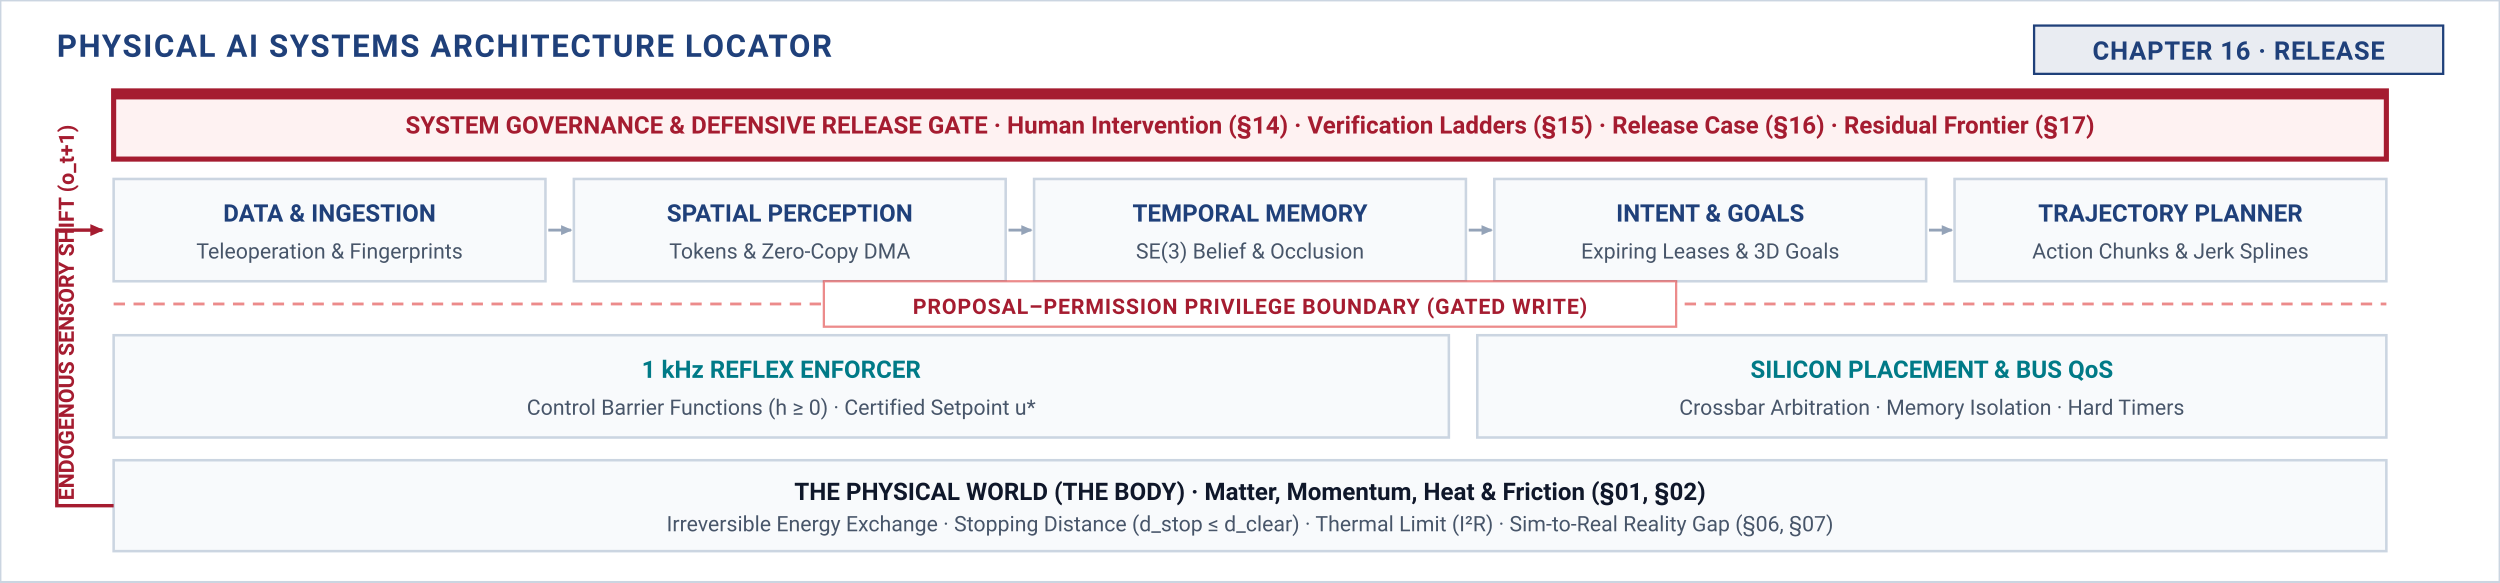
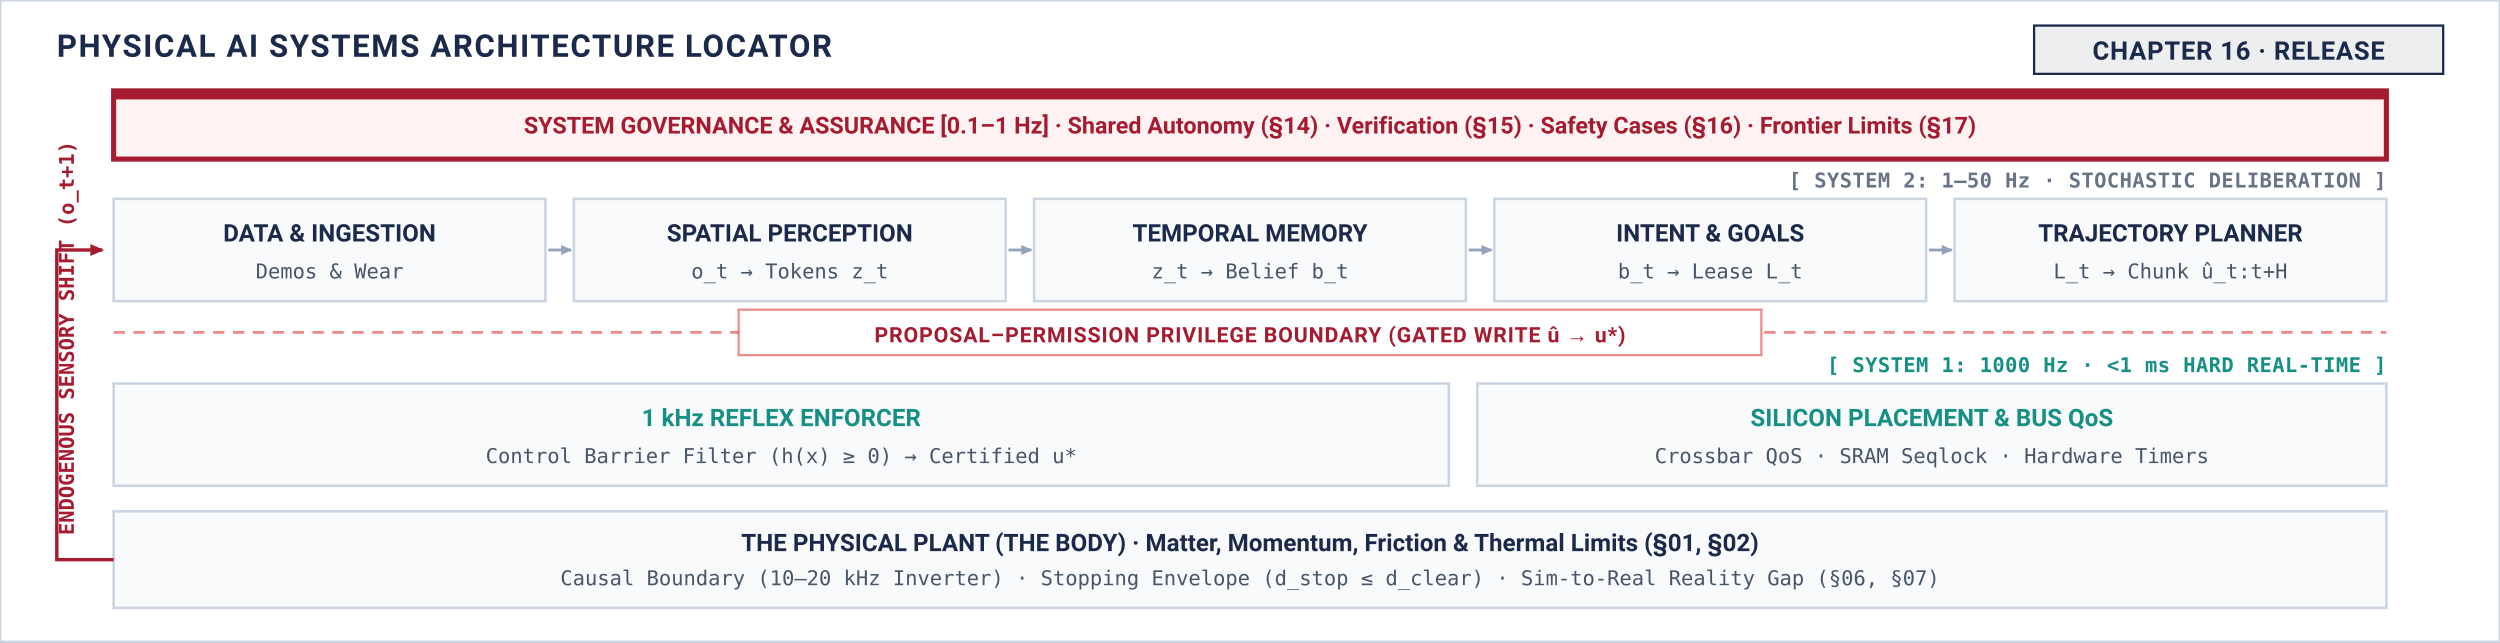
- <svg xmlns="http://www.w3.org/2000/svg" viewBox="0 0 880 205" width="100%" height="100%">
+ <svg xmlns="http://www.w3.org/2000/svg" viewBox="0 0 880 226" width="100%" height="100%">
  <style>
  text { font-family: -apple-system, BlinkMacSystemFont, "Segoe UI", Roboto, "Helvetica Neue", Arial, sans-serif; }
-   .hdr-title { font-size: 11px; font-weight: 700; fill: #1F407A; letter-spacing: 0.05em; }
+   .hdr-title { font-size: 11px; font-weight: 700; fill: #1B2A4A; letter-spacing: 0.05em; }
  .badge-text { font-size: 9px; font-weight: 700; text-anchor: middle; letter-spacing: 0.03em; }
-   .tier-title { font-size: 8.5px; font-weight: 700; fill: #475569; letter-spacing: 0.04em; }
+   .cadence-badge { font-size: 7.2px; font-weight: 700; font-family: "SF Mono", Menlo, Consolas, monospace; letter-spacing: 0.02em; }
  .card-title { font-size: 8.5px; font-weight: 700; text-anchor: middle; }
-   .card-sub { font-size: 7.5px; text-anchor: middle; }
-   .banner-text { font-size: 8.5px; font-weight: 700; text-anchor: middle; }
-   .loop-text { font-size: 7.5px; font-weight: 700; fill: #A51C30; }
+   .card-sub { font-size: 7.2px; text-anchor: middle; font-family: "SF Mono", Menlo, Consolas, monospace; }
+   .banner-text { font-size: 8.2px; font-weight: 700; text-anchor: middle; }
+   .loop-text { font-size: 7.2px; font-weight: 700; fill: #A51C30; font-family: "SF Mono", Menlo, Consolas, monospace; }
  .boundary-text { font-size: 7.5px; font-weight: 700; fill: #A51C30; text-anchor: middle; letter-spacing: 0.04em; }
</style>
  <defs>
    <marker id="arr-navy" viewBox="0 0 10 10" refX="7" refY="5" markerWidth="5" markerHeight="5" orient="auto-start-reverse">
-       <path d="M 0 1.5 L 8 5 L 0 8.5 z" fill="#1F407A" />
+       <path d="M 0 1.5 L 8 5 L 0 8.5 z" fill="#1B2A4A" />
    </marker>
    <marker id="arr-crimson" viewBox="0 0 10 10" refX="7" refY="5" markerWidth="5" markerHeight="5" orient="auto-start-reverse">
      <path d="M 0 1.5 L 8 5 L 0 8.5 z" fill="#A51C30" />
+     </marker>
+     <marker id="arr-teal" viewBox="0 0 10 10" refX="7" refY="5" markerWidth="5" markerHeight="5" orient="auto-start-reverse">
+       <path d="M 0 1.5 L 8 5 L 0 8.5 z" fill="#168F84" />
    </marker>
    <marker id="arr-slate" viewBox="0 0 10 10" refX="7" refY="5" markerWidth="5" markerHeight="5" orient="auto-start-reverse">
      <path d="M 0 1.5 L 8 5 L 0 8.5 z" fill="#94A3B8" />
    </marker>
  </defs>
-   <rect width="880" height="205" fill="#FFFFFF" stroke="#CBD5E1" stroke-width="1" />
+   <rect width="880" height="226" fill="#FFFFFF" stroke="#CBD5E1" stroke-width="1" />
  <text x="20" y="20" class="hdr-title">PHYSICAL AI SYSTEMS ARCHITECTURE LOCATOR</text>
-   <rect x="716.0" y="9" width="144.0" height="17" fill="#1F407A" fill-opacity="0.10" stroke="#1F407A" stroke-width="0.8" />
-   <text x="788.0" y="21" class="badge-text" fill="#1F407A">CHAPTER 16 · RELEASE</text>
+   <rect x="716.0" y="9" width="144.0" height="17" fill="#1B2A4A" fill-opacity="0.08" stroke="#1B2A4A" stroke-width="0.8" />
+   <text x="788.0" y="21" class="badge-text" fill="#1B2A4A">CHAPTER 16 · RELEASE</text>
  <rect x="40" y="32" width="800" height="24" fill="#FEF2F2" stroke="#A51C30" stroke-width="1.8" />
  <rect x="40" y="32" width="800" height="3" fill="#A51C30" />
-   <text x="440" y="47" class="banner-text" fill="#A51C30">SYSTEM GOVERNANCE &amp; DEFENSIVE RELEASE GATE · Human Intervention (§14) · Verification Ladders (§15) · Release Case (§16) · Residual Frontier (§17)</text>
-   <rect x="40" y="63" width="152" height="36" fill="#F8FAFC" stroke="#CBD5E1" stroke-width="0.9" />
-   <text x="116.0" y="78" class="card-title" fill="#1F407A">DATA &amp; INGESTION</text>
-   <text x="116.0" y="91" class="card-sub" fill="#475569">Teleoperation &amp; Fingerprints</text>
-   <line x1="193" y1="81.0" x2="201" y2="81.0" stroke="#94A3B8" stroke-width="1.0" marker-end="url(#arr-slate)" />
-   <rect x="202" y="63" width="152" height="36" fill="#F8FAFC" stroke="#CBD5E1" stroke-width="0.9" />
-   <text x="278.0" y="78" class="card-title" fill="#1F407A">SPATIAL PERCEPTION</text>
-   <text x="278.0" y="91" class="card-sub" fill="#475569">Tokens &amp; Zero-Copy DMA</text>
-   <line x1="355" y1="81.0" x2="363" y2="81.0" stroke="#94A3B8" stroke-width="1.0" marker-end="url(#arr-slate)" />
-   <rect x="364" y="63" width="152" height="36" fill="#F8FAFC" stroke="#CBD5E1" stroke-width="0.9" />
-   <text x="440.0" y="78" class="card-title" fill="#1F407A">TEMPORAL MEMORY</text>
-   <text x="440.0" y="91" class="card-sub" fill="#475569">SE(3) Belief &amp; Occlusion</text>
-   <line x1="517" y1="81.0" x2="525" y2="81.0" stroke="#94A3B8" stroke-width="1.0" marker-end="url(#arr-slate)" />
-   <rect x="526" y="63" width="152" height="36" fill="#F8FAFC" stroke="#CBD5E1" stroke-width="0.9" />
-   <text x="602.0" y="78" class="card-title" fill="#1F407A">INTENT &amp; GOALS</text>
-   <text x="602.0" y="91" class="card-sub" fill="#475569">Expiring Leases &amp; 3D Goals</text>
-   <line x1="679" y1="81.0" x2="687" y2="81.0" stroke="#94A3B8" stroke-width="1.0" marker-end="url(#arr-slate)" />
-   <rect x="688" y="63" width="152" height="36" fill="#F8FAFC" stroke="#CBD5E1" stroke-width="0.9" />
-   <text x="764.0" y="78" class="card-title" fill="#1F407A">TRAJECTORY PLANNER</text>
-   <text x="764.0" y="91" class="card-sub" fill="#475569">Action Chunks &amp; Jerk Splines</text>
-   <line x1="40" y1="107" x2="840" y2="107" stroke="#DC262688" stroke-dasharray="4,3" stroke-width="1.0" />
-   <rect x="290" y="99" width="300" height="16" fill="#FFFFFF" stroke="#DC262688" stroke-width="0.8" />
-   <text x="440" y="110.5" class="boundary-text">PROPOSAL–PERMISSION PRIVILEGE BOUNDARY (GATED WRITE)</text>
-   <rect x="40" y="118" width="470" height="36" fill="#F8FAFC" stroke="#CBD5E1" stroke-width="0.9" />
-   <text x="275.0" y="133" class="card-title" fill="#007A87">1 kHz REFLEX ENFORCER</text>
-   <text x="275.0" y="146" class="card-sub" fill="#475569">Control Barrier Functions (h ≥ 0) · Certified Setpoint u*</text>
-   <rect x="520" y="118" width="320" height="36" fill="#F8FAFC" stroke="#CBD5E1" stroke-width="0.9" />
-   <text x="680.0" y="133" class="card-title" fill="#007A87">SILICON PLACEMENT &amp; BUS QoS</text>
-   <text x="680.0" y="146" class="card-sub" fill="#475569">Crossbar Arbitration · Memory Isolation · Hard Timers</text>
-   <rect x="40" y="162" width="800" height="32" fill="#F8FAFC" stroke="#CBD5E1" stroke-width="0.9" />
-   <text x="440" y="176" class="card-title" fill="#0F172A">THE PHYSICAL WORLD (THE BODY) · Matter, Momentum, Heat &amp; Friction (§01, §02)</text>
-   <text x="440" y="187" class="card-sub" fill="#475569">Irreversible Energy Exchange · Stopping Distance (d_stop ≤ d_clear) · Thermal Limit (I²R) · Sim-to-Real Reality Gap (§06, §07)</text>
-   <path d="M 40 178 L 20 178 L 20 81 L 36 81" fill="none" stroke="#A51C30" stroke-width="1.2" marker-end="url(#arr-crimson)" />
-   <text x="26" y="110" class="loop-text" transform="rotate(-90 26,110)" text-anchor="middle">ENDOGENOUS SENSORY SHIFT (o_t+1)</text>
+   <text x="440" y="47" class="banner-text" fill="#A51C30">SYSTEM GOVERNANCE &amp; ASSURANCE [0.1–1 Hz] · Shared Autonomy (§14) · Verification (§15) · Safety Cases (§16) · Frontier Limits (§17)</text>
+   <text x="840" y="66" class="cadence-badge" fill="#687386" text-anchor="end">[ SYSTEM 2: 1–50 Hz · STOCHASTIC DELIBERATION ]</text>
+   <rect x="40" y="70" width="152" height="36" fill="#F8FAFC" stroke="#CBD5E1" stroke-width="0.9" />
+   <text x="116.0" y="85" class="card-title" fill="#1B2A4A">DATA &amp; INGESTION</text>
+   <text x="116.0" y="98" class="card-sub" fill="#475569">Demos &amp; Wear</text>
+   <line x1="193" y1="88.0" x2="201" y2="88.0" stroke="#94A3B8" stroke-width="1.0" marker-end="url(#arr-slate)" />
+   <rect x="202" y="70" width="152" height="36" fill="#F8FAFC" stroke="#CBD5E1" stroke-width="0.9" />
+   <text x="278.0" y="85" class="card-title" fill="#1B2A4A">SPATIAL PERCEPTION</text>
+   <text x="278.0" y="98" class="card-sub" fill="#475569">o_t → Tokens z_t</text>
+   <line x1="355" y1="88.0" x2="363" y2="88.0" stroke="#94A3B8" stroke-width="1.0" marker-end="url(#arr-slate)" />
+   <rect x="364" y="70" width="152" height="36" fill="#F8FAFC" stroke="#CBD5E1" stroke-width="0.9" />
+   <text x="440.0" y="85" class="card-title" fill="#1B2A4A">TEMPORAL MEMORY</text>
+   <text x="440.0" y="98" class="card-sub" fill="#475569">z_t → Belief b_t</text>
+   <line x1="517" y1="88.0" x2="525" y2="88.0" stroke="#94A3B8" stroke-width="1.0" marker-end="url(#arr-slate)" />
+   <rect x="526" y="70" width="152" height="36" fill="#F8FAFC" stroke="#CBD5E1" stroke-width="0.9" />
+   <text x="602.0" y="85" class="card-title" fill="#1B2A4A">INTENT &amp; GOALS</text>
+   <text x="602.0" y="98" class="card-sub" fill="#475569">b_t → Lease L_t</text>
+   <line x1="679" y1="88.0" x2="687" y2="88.0" stroke="#94A3B8" stroke-width="1.0" marker-end="url(#arr-slate)" />
+   <rect x="688" y="70" width="152" height="36" fill="#F8FAFC" stroke="#CBD5E1" stroke-width="0.9" />
+   <text x="764.0" y="85" class="card-title" fill="#1B2A4A">TRAJECTORY PLANNER</text>
+   <text x="764.0" y="98" class="card-sub" fill="#475569">L_t → Chunk û_t:t+H</text>
+   <line x1="40" y1="117" x2="840" y2="117" stroke="#DC262688" stroke-dasharray="4,3" stroke-width="1.0" />
+   <rect x="260" y="109" width="360" height="16" fill="#FFFFFF" stroke="#DC262688" stroke-width="0.8" />
+   <text x="440" y="120.5" class="boundary-text">PROPOSAL–PERMISSION PRIVILEGE BOUNDARY (GATED WRITE û → u*)</text>
+   <text x="840" y="131" class="cadence-badge" fill="#168F84" text-anchor="end">[ SYSTEM 1: 1000 Hz · &lt;1 ms HARD REAL-TIME ]</text>
+   <rect x="40" y="135" width="470" height="36" fill="#F8FAFC" stroke="#CBD5E1" stroke-width="0.9" />
+   <text x="275.0" y="150" class="card-title" fill="#168F84">1 kHz REFLEX ENFORCER</text>
+   <text x="275.0" y="163" class="card-sub" fill="#475569">Control Barrier Filter (h(x) ≥ 0) → Certified u*</text>
+   <rect x="520" y="135" width="320" height="36" fill="#F8FAFC" stroke="#CBD5E1" stroke-width="0.9" />
+   <text x="680.0" y="150" class="card-title" fill="#168F84">SILICON PLACEMENT &amp; BUS QoS</text>
+   <text x="680.0" y="163" class="card-sub" fill="#475569">Crossbar QoS · SRAM Seqlock · Hardware Timers</text>
+   <rect x="40" y="180" width="800" height="34" fill="#F8FAFC" stroke="#CBD5E1" stroke-width="0.9" />
+   <text x="440" y="194" class="card-title" fill="#1B2A4A">THE PHYSICAL PLANT (THE BODY) · Matter, Momentum, Friction &amp; Thermal Limits (§01, §02)</text>
+   <text x="440" y="206" class="card-sub" fill="#475569">Causal Boundary (10–20 kHz Inverter) · Stopping Envelope (d_stop ≤ d_clear) · Sim-to-Real Reality Gap (§06, §07)</text>
+   <path d="M 40 197 L 20 197 L 20 88 L 36 88" fill="none" stroke="#A51C30" stroke-width="1.2" marker-end="url(#arr-crimson)" />
+   <text x="26" y="119" class="loop-text" transform="rotate(-90 26,119)" text-anchor="middle">ENDOGENOUS SENSORY SHIFT (o_t+1)</text>
</svg>
